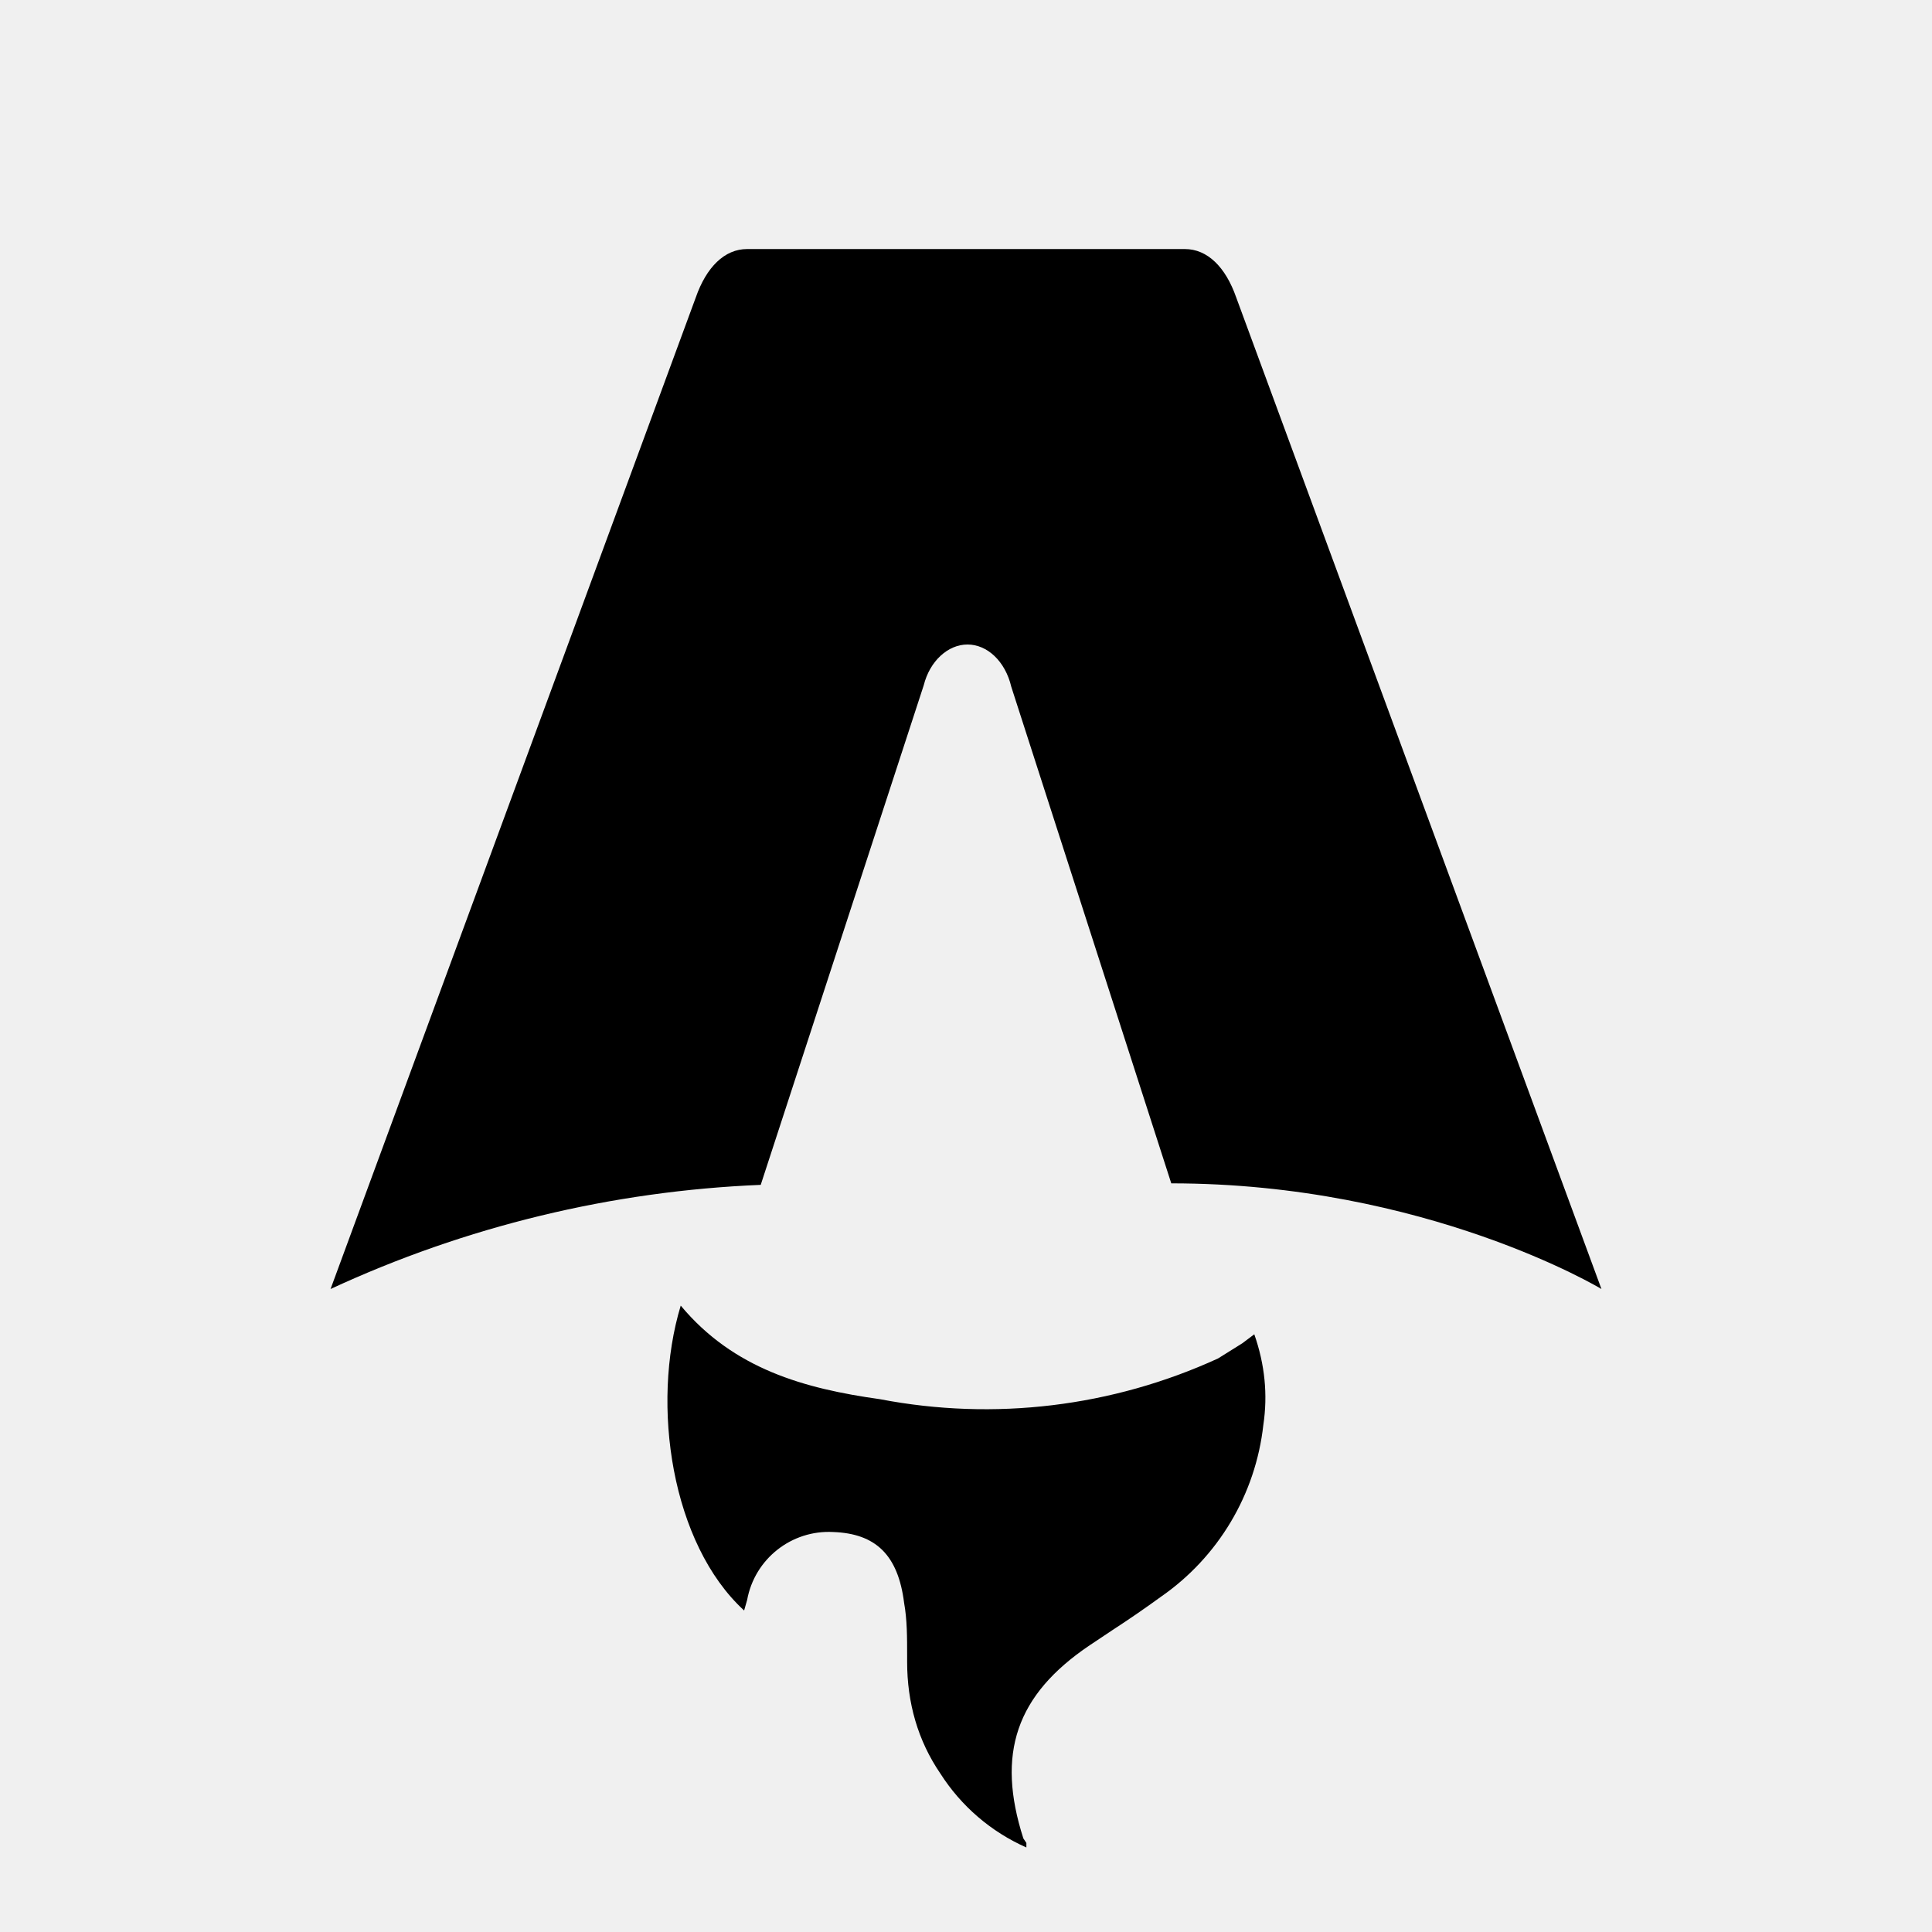
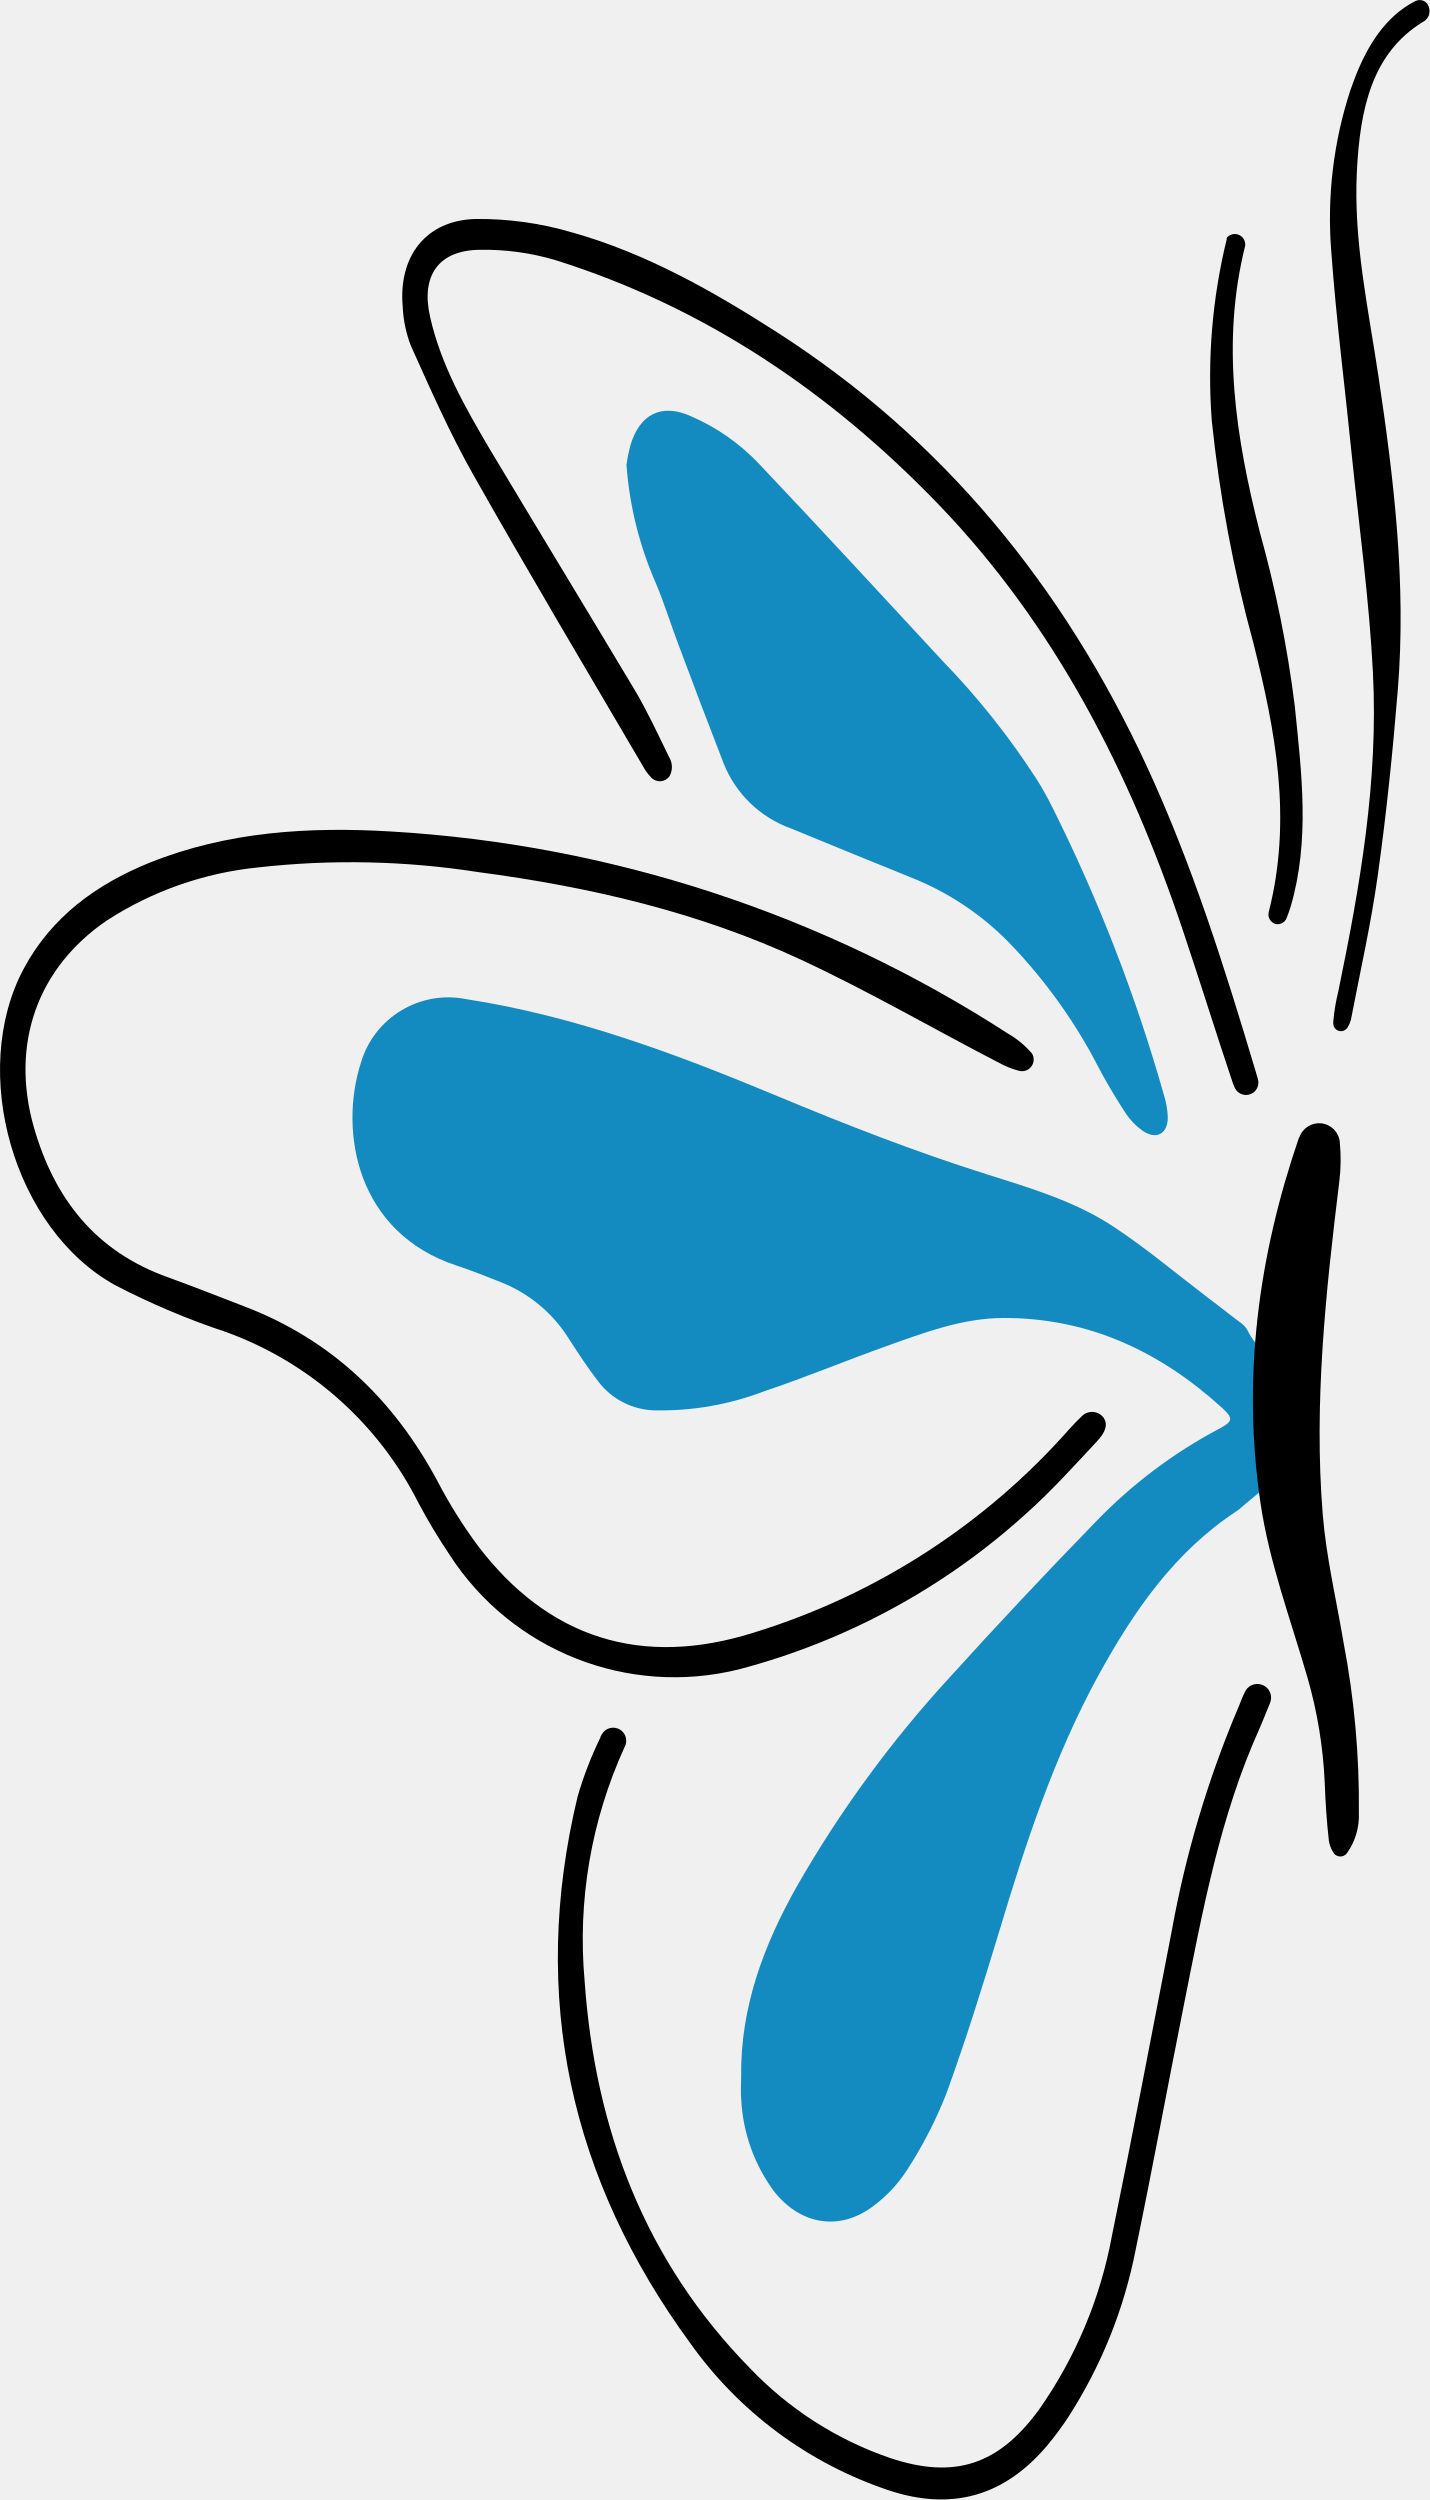
- <svg xmlns="http://www.w3.org/2000/svg" fill="none" viewBox="0 0 128 128">
-   <path d="M50.4 78.5a75.1 75.1 0 0 0-28.5 6.9l24.2-65.7c.7-2 1.9-3.2 3.4-3.2h29c1.5 0 2.7 1.2 3.4 3.2l24.2 65.7s-11.6-7-28.5-7L67 45.5c-.4-1.7-1.6-2.8-2.9-2.8-1.3 0-2.5 1.1-2.9 2.7L50.4 78.5Zm-1.1 28.2Zm-4.2-20.2c-2 6.6-.6 15.8 4.2 20.2a17.5 17.5 0 0 1 .2-.7 5.5 5.5 0 0 1 5.7-4.5c2.8.1 4.3 1.5 4.7 4.7.2 1.1.2 2.3.2 3.5v.4c0 2.7.7 5.2 2.2 7.4a13 13 0 0 0 5.7 4.9v-.3l-.2-.3c-1.8-5.6-.5-9.5 4.4-12.8l1.5-1a73 73 0 0 0 3.2-2.2 16 16 0 0 0 6.8-11.4c.3-2 .1-4-.6-6l-.8.6-1.6 1a37 37 0 0 1-22.4 2.7c-5-.7-9.7-2-13.2-6.2Z" />
-   <style>
-         path { fill: #000; }
-         @media (prefers-color-scheme: dark) {
-             path { fill: #FFF; }
-         }
-     </style>
+ <svg xmlns="http://www.w3.org/2000/svg" viewBox="0 0 137.39 240.2">
+   <defs>
+     <style>.cls-1{fill:#138bc1;}</style>
+   </defs>
+   <g id="Capa_2" data-name="Capa 2">
+     <g id="Capa_2-2" data-name="Capa 2">
+       <path class="cls-1" d="M71.21,199.51c-.08-6.66,2.17-12.63,5.37-18.3a111.26,111.26,0,0,1,14.62-20q6.9-7.62,14.08-15a47,47,0,0,1,11.88-8.95c1.31-.69,1.35-1,.25-2-6-5.45-12.83-8.62-20.92-8.63-4,0-7.67,1.4-11.36,2.72-3.9,1.39-7.75,3-11.67,4.31A27.91,27.91,0,0,1,63,135.51a7,7,0,0,1-5.52-2.78c-1-1.29-1.89-2.66-2.76-4a13.55,13.55,0,0,0-6.53-5.51c-1.44-.58-2.89-1.15-4.37-1.64-9.5-3.15-11.28-12.76-9.15-19.46A8.76,8.76,0,0,1,44.81,96c10.43,1.61,20.23,5.29,29.92,9.33,6.6,2.75,13.24,5.34,20.06,7.49,4.27,1.35,8.64,2.63,12.41,5.18,3,2,5.73,4.3,8.58,6.47.91.7,1.83,1.39,2.73,2.1.45.36,1,.66,1.29,1.14,1,2,2.8,3.39,4.27,5,.31.35.64.68.91,1,1.37,1.92.87,3.49-1.26,4.36a14.92,14.92,0,0,0-2.39,1.37c-.81.51,1.13.24,1.52,1.3s-2.43,3.07-3.32,3.87a7,7,0,0,1-.67.55c-6,3.92-9.94,9.64-13.34,15.84-4.25,7.78-7,16.18-9.54,24.65-1.58,5.21-3.2,10.41-5.06,15.52a40.85,40.85,0,0,1-3.75,7.29A13.2,13.2,0,0,1,83.85,212c-3.22,2.4-6.95,1.75-9.47-1.44a16.19,16.19,0,0,1-3.16-8.79C71.15,201,71.21,200.27,71.21,199.51Z" />
+       <path class="cls-1" d="M60.19,44.65a16.09,16.09,0,0,1,.39-1.9c.91-3,3-4,5.76-2.78A19.91,19.91,0,0,1,73,44.64c5.9,6.24,11.73,12.56,17.57,18.87a73.4,73.4,0,0,1,9,11.31,29.51,29.51,0,0,1,1.54,2.74,158.55,158.55,0,0,1,10.75,27.75,7.65,7.65,0,0,1,.34,2.06c0,1.61-1.14,2.18-2.45,1.25a6.36,6.36,0,0,1-1.57-1.62c-.89-1.36-1.73-2.76-2.5-4.19A50.6,50.6,0,0,0,97,90.62a27.12,27.12,0,0,0-9-6.12c-4-1.61-8-3.26-12-4.9a10.92,10.92,0,0,1-6.46-6.22q-2.25-5.79-4.42-11.62C64.4,59.85,63.8,57.89,63,56A34.57,34.57,0,0,1,60.19,44.65Z" />
+       <path d="M96.42,102.34C89.93,99,83.57,95.28,76.94,92.2c-9.85-4.58-20.34-7-31-8.41a79.54,79.54,0,0,0-21.13-.45,32.78,32.78,0,0,0-14.53,5.09C3.57,93,1,100.32,3.24,108.26c2,7,6,12,12.89,14.46,2.49.9,4.95,1.88,7.42,2.83,8.29,3.18,14.3,8.93,18.51,16.81a46.34,46.34,0,0,0,3.79,6.07c6.79,9,15.83,11.85,26.64,8.41a66.57,66.57,0,0,0,30.33-19.62c.36-.41.75-.79,1.13-1.16a1.38,1.38,0,0,1,2.11.19c.39.63.17,1.34-.66,2.23-2.18,2.33-4.32,4.72-6.69,6.84A66,66,0,0,1,71,160.39a25.71,25.71,0,0,1-27.8-11,56.15,56.15,0,0,1-3-5A33.48,33.48,0,0,0,21.77,128a73,73,0,0,1-10.67-4.5C1.31,118.12-3,103,2.27,93.09c2.67-5,7-8.13,12.1-10.2,7.48-3,15.3-3.47,23.22-3A122.31,122.31,0,0,1,96.85,99.31a8.88,8.88,0,0,1,2.26,1.86.67.67,0,0,1,.12.2,1.12,1.12,0,0,1-1.33,1.51A8.72,8.72,0,0,1,96.42,102.34Z" />
+       <path d="M64.34,74.56a1.14,1.14,0,0,1-1.78.14A5,5,0,0,1,62,74c-5.54-9.45-11.15-18.87-16.54-28.41-2.26-4-4.12-8.23-6-12.41a11.89,11.89,0,0,1-.77-3.77c-.41-4.79,2.24-8.25,7-8.37a31.68,31.68,0,0,1,9.31,1.3c7.09,2,13.48,5.62,19.68,9.6,15.93,10.23,27.46,24.35,35.47,41.61,4.39,9.47,7.51,19.4,10.49,29.38.08.28.16.53.22.75a1.19,1.19,0,0,1-2.21.86c-.07-.14-.13-.3-.19-.45-1.64-4.88-3.16-9.79-4.8-14.67-5.11-15.26-12.31-29.33-23.47-40.94C79.75,37.64,67.65,29.48,53.39,25a24,24,0,0,0-7.3-1c-4,.05-5.67,2.52-4.76,6.48C42.38,35.1,44.68,39.1,47,43.06,51.65,50.83,56.35,58.55,61,66.32c1.22,2.06,2.22,4.24,3.27,6.39A1.84,1.84,0,0,1,64.34,74.56Z" />
+       <path d="M57.83,166.62A1.25,1.25,0,0,1,60,167.88v0a44.49,44.49,0,0,0-3.83,22.45c1,14.28,5.82,26.94,15.88,37.2a33.72,33.72,0,0,0,13.45,8.63c6.2,2.07,10.44.69,14.34-4.66a42.41,42.41,0,0,0,7-16.71c2-9.74,3.85-19.53,5.75-29.31A100.8,100.8,0,0,1,119,164c.23-.52.41-1.09.69-1.59a1.32,1.32,0,0,1,2.34,1.2h0c-.32.82-.67,1.63-1,2.43-3.84,8.5-5.49,17.62-7.3,26.68-1.56,7.81-3,15.65-4.62,23.45a45.78,45.78,0,0,1-6.43,16,28.5,28.5,0,0,1-2.07,2.8c-4.13,4.89-9.19,6.3-15.22,4.3a38.29,38.29,0,0,1-19.08-14.15c-11.51-15.75-15.44-33.23-10.82-52.48a35.4,35.4,0,0,1,2.2-5.71C57.69,166.86,57.76,166.74,57.83,166.62Z" />
+       <path d="M124.85,109.26a2,2,0,0,1,3.88.48v.06a17.13,17.13,0,0,1-.05,3.72c-1.3,10.63-2.46,21.28-1.59,32,.34,4.13,1.31,8.2,2,12.3a82.47,82.47,0,0,1,1.47,16.37,6.22,6.22,0,0,1-1.15,3.87.79.79,0,0,1-1.34-.13,3.09,3.09,0,0,1-.39-1.05c-.21-1.85-.33-3.72-.4-5.58a43.4,43.4,0,0,0-1.66-10.13c-1.61-5.55-3.67-11.06-4.51-16.75-1.78-12-.22-23.72,3.7-35.13Z" />
+       <path d="M136,.1a.91.91,0,0,1,1.29.6,1.16,1.16,0,0,1-.62,1.43c-4.84,3-6,8.3-6.3,14.32-.34,6.72,1.09,13.13,2.06,19.63,1.5,10,2.7,20,1.87,30.21-.48,5.93-1.09,11.85-1.91,17.72-.65,4.7-1.7,9.32-2.6,14a2.56,2.56,0,0,1-.29.66.74.74,0,0,1-1.4-.32,1.21,1.21,0,0,1,0-.19,18.94,18.94,0,0,1,.48-2.89c2.08-10.07,3.87-20.22,3.33-30.67-.35-6.88-1.29-13.72-2-20.57-.66-6.62-1.52-13.22-2-19.86a39.63,39.63,0,0,1,1.84-15.52c1.11-3.22,2.62-6.13,5.18-7.92A8.07,8.07,0,0,1,136,.1Z" />
+       <path d="M122.42,88.72a.94.94,0,0,1-.52-1.09c2.28-8.94.65-17.4-1.47-25.83a132.46,132.46,0,0,1-4-21.37A55.55,55.55,0,0,1,117.86,23a1.21,1.21,0,0,1,0-.14,1,1,0,0,1,1.78.66.19.19,0,0,1,0,.08c-2.34,9.35-.91,18.44,1.41,27.56a114.57,114.57,0,0,1,3.35,16.66c.65,6.4,1.49,12.94-.41,19.34-.1.34-.23.68-.38,1.06a.91.91,0,0,1-1.2.51Z" />
+     </g>
+   </g>
</svg>
